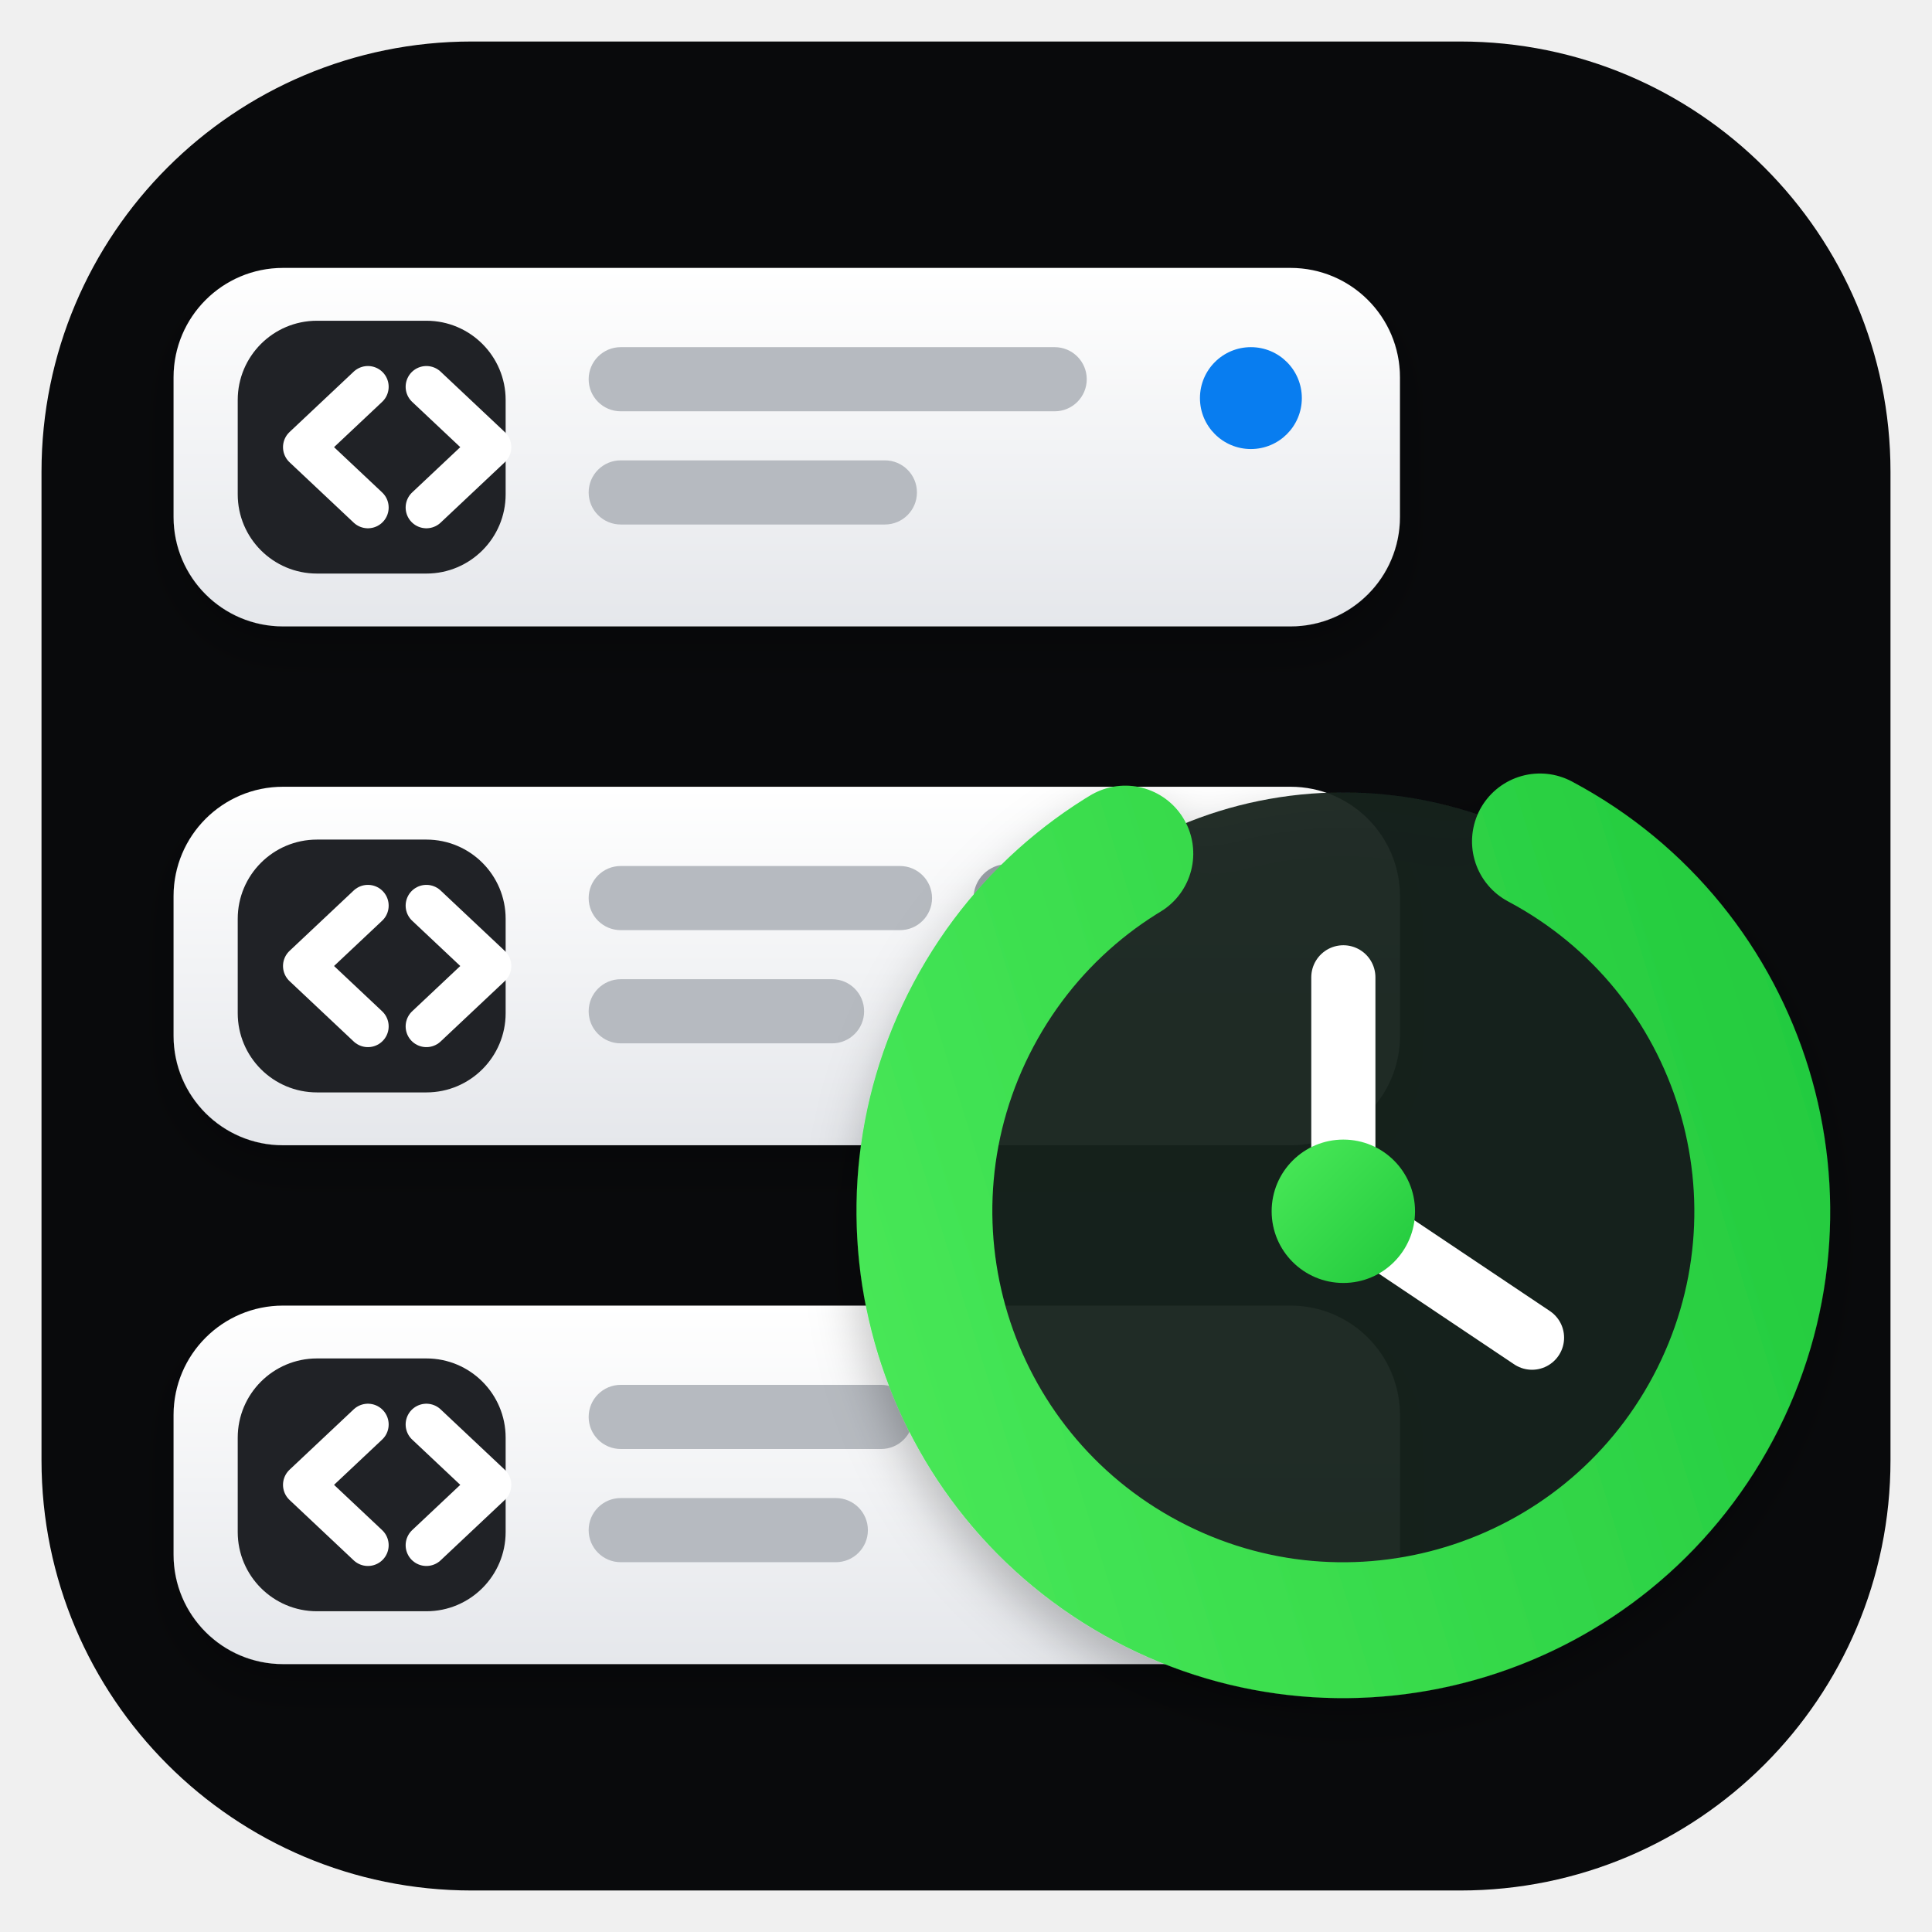
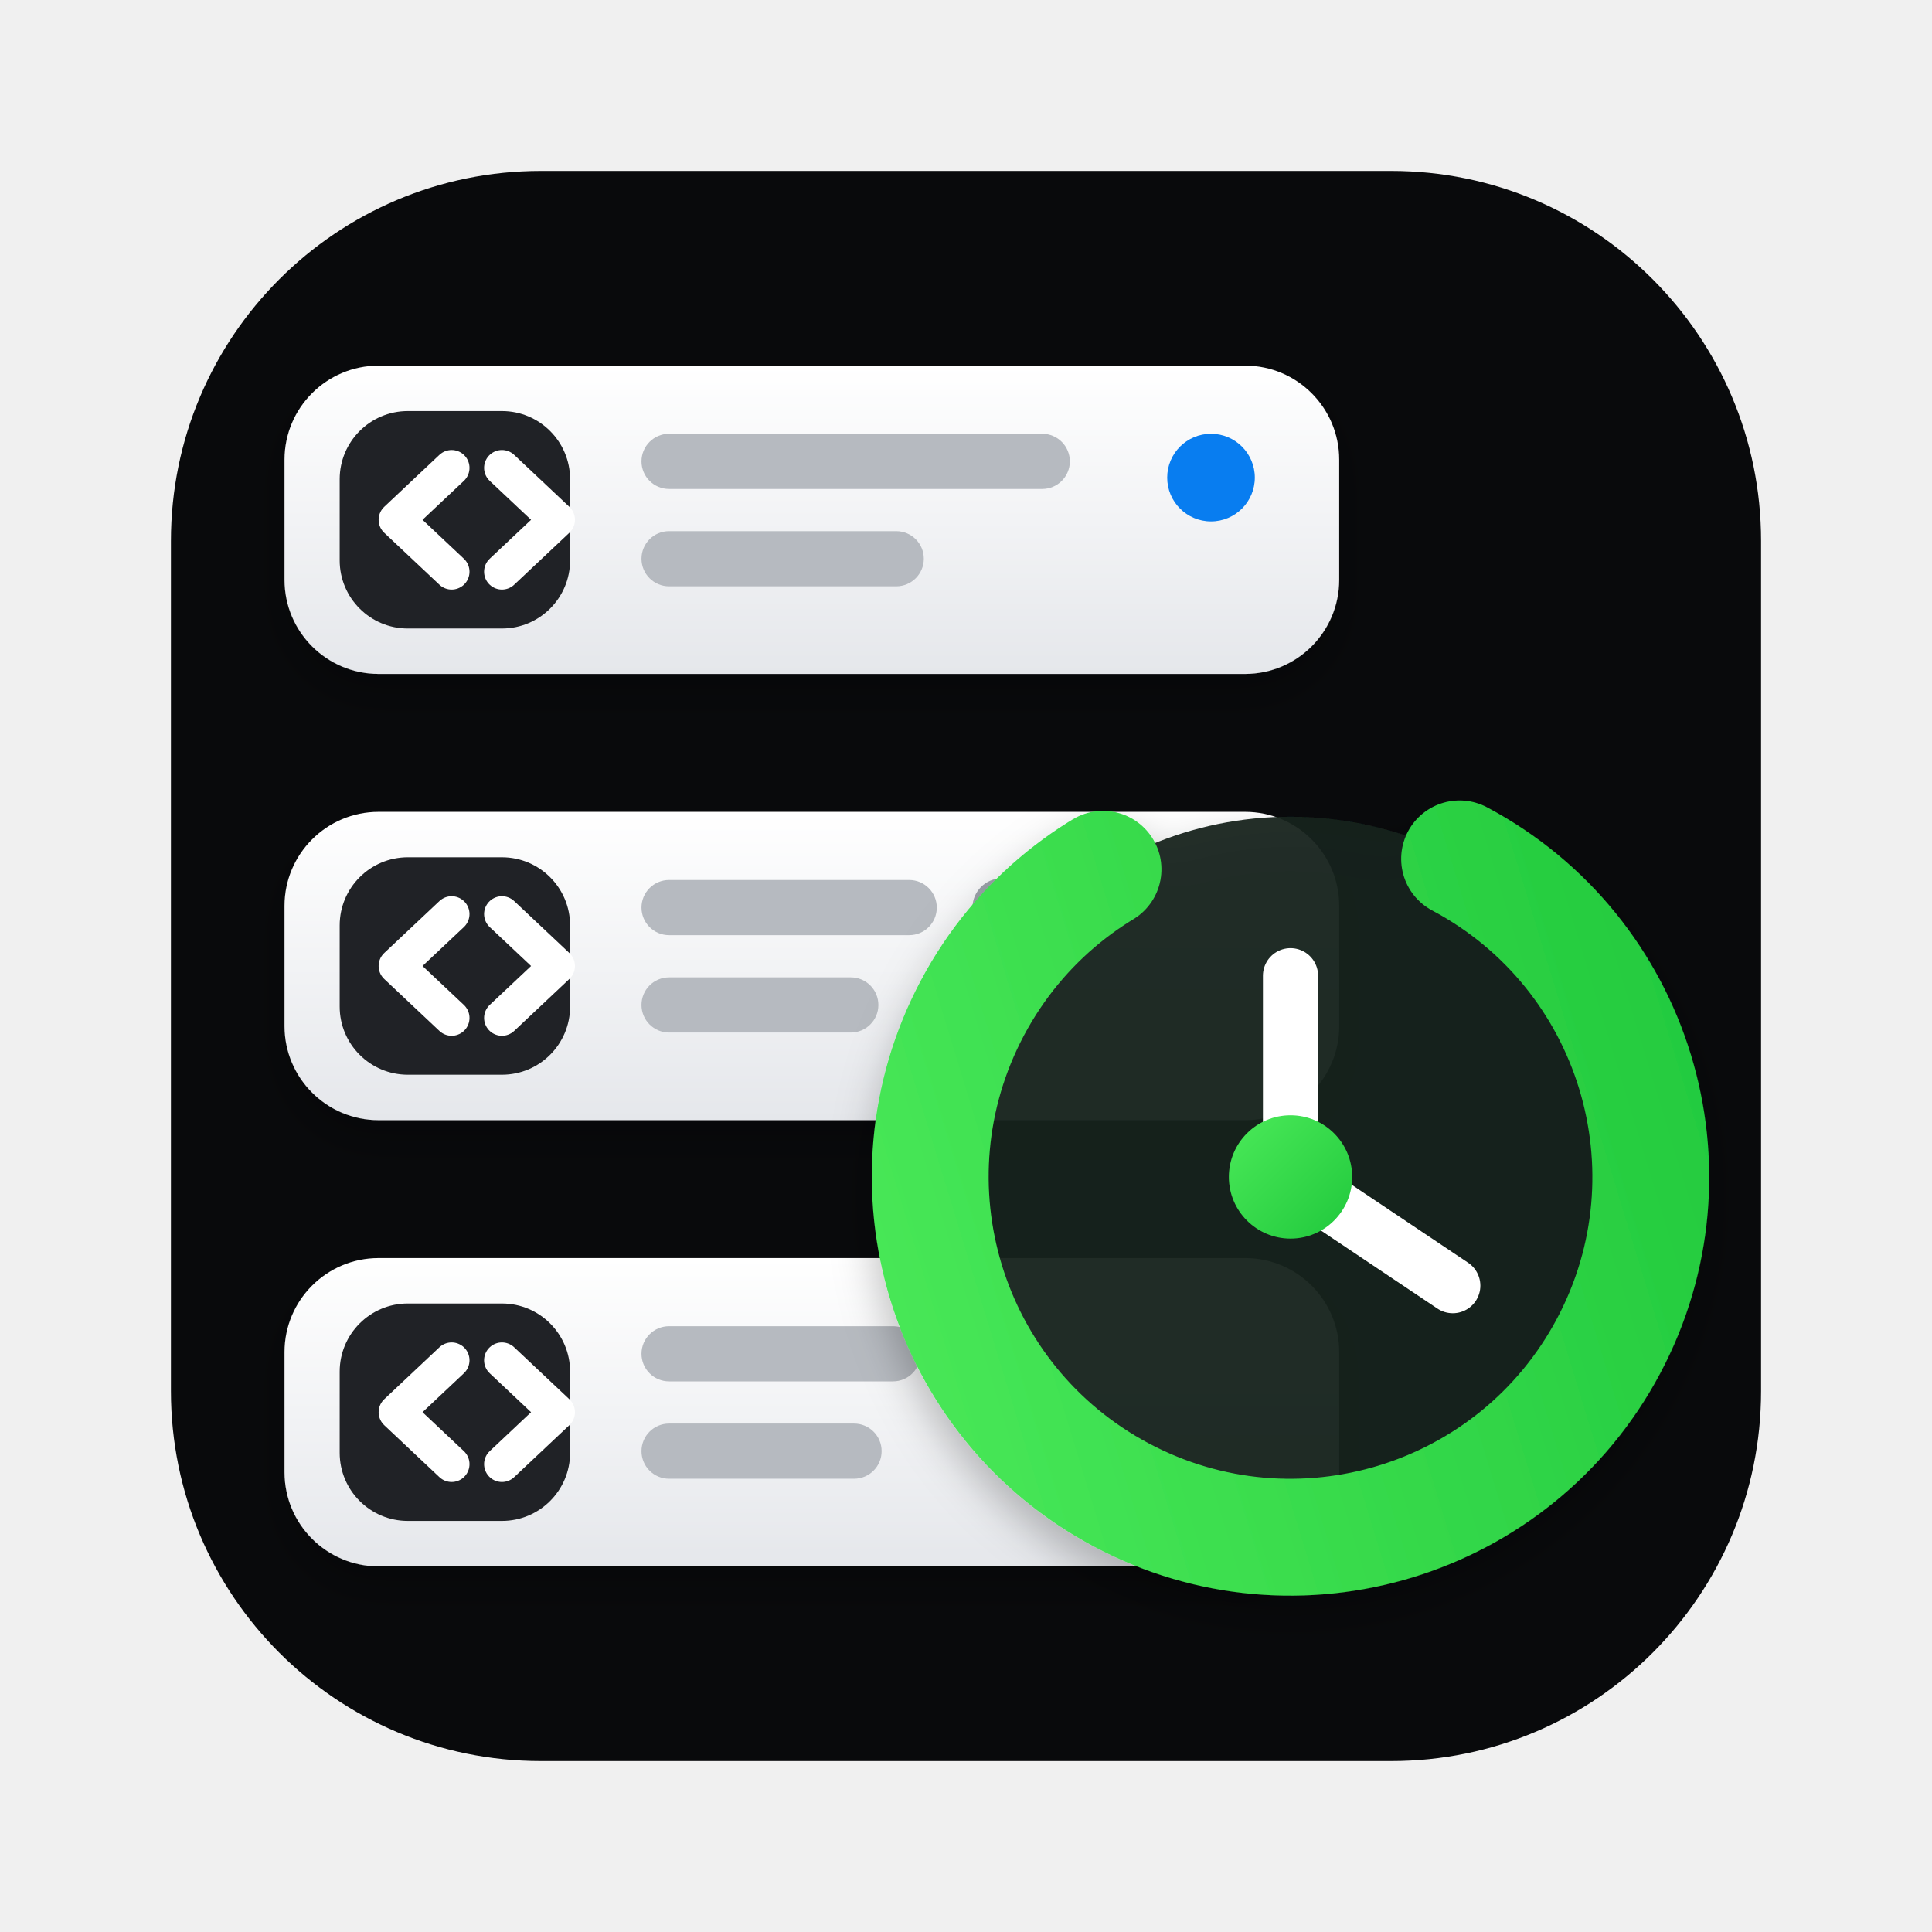
<svg xmlns="http://www.w3.org/2000/svg" viewBox="0 0 1024 1024">
  <defs>
    <linearGradient id="row" x1="0" y1="0" x2="0" y2="1">
      <stop offset="0" stop-color="#ffffff" />
      <stop offset="1" stop-color="#e5e7eb" />
    </linearGradient>
    <linearGradient id="green" x1="0" y1="0" x2="1" y2="1">
      <stop offset="0" stop-color="#4bea59" />
      <stop offset="1" stop-color="#20c83c" />
    </linearGradient>
    <filter id="shadow" x="-20%" y="-20%" width="140%" height="150%">
      <feDropShadow dx="0" dy="12" stdDeviation="13" flood-color="#000000" flood-opacity="0.26" />
    </filter>
  </defs>
-   <rect x="22" y="22" width="980" height="980" rx="228" fill="#090a0c" />
-   <g filter="url(#shadow)">
-     <rect x="92" y="142" width="650" height="190" rx="58" fill="url(#row)" />
-     <rect x="92" y="417" width="650" height="190" rx="58" fill="url(#row)" />
-     <rect x="92" y="692" width="650" height="190" rx="58" fill="url(#row)" />
+   <g transform="translate(71.68 71.68) scale(0.86)">
+     <rect x="22" y="22" width="980" height="980" rx="228" fill="#090a0c" />
+     <g filter="url(#shadow)">
+       <rect x="92" y="142" width="650" height="190" rx="58" fill="url(#row)" />
+       <rect x="92" y="417" width="650" height="190" rx="58" fill="url(#row)" />
+       <rect x="92" y="692" width="650" height="190" rx="58" fill="url(#row)" />
+     </g>
+     <g fill="#202226">
+       <rect x="126" y="170" width="142" height="134" rx="42" />
+       <rect x="126" y="445" width="142" height="134" rx="42" />
+       <rect x="126" y="720" width="142" height="134" rx="42" />
+     </g>
+     <g fill="none" stroke="#ffffff" stroke-width="22" stroke-linecap="round" stroke-linejoin="round">
+       <path d="M195 205l-34 32 34 32M226 205l34 32-34 32" />
+       <path d="M195 480l-34 32 34 32M226 480l34 32-34 32" />
+       <path d="M195 755l-34 32 34 32M226 755l34 32-34 32" />
+     </g>
+     <g fill="#b6bac0">
+       <rect x="312" y="184" width="264" height="34" rx="17" />
+       <rect x="312" y="244" width="174" height="34" rx="17" />
+       <rect x="312" y="459" width="182" height="34" rx="17" />
+       <rect x="312" y="519" width="146" height="34" rx="17" />
+       <rect x="312" y="734" width="172" height="34" rx="17" />
+       <rect x="312" y="794" width="148" height="34" rx="17" />
+     </g>
+     <circle cx="663" cy="211" r="27" fill="#087df0" />
+     <circle cx="534" cy="476" r="18" fill="#9ca3aa" />
+     <circle cx="522" cy="751" r="18" fill="#9ca3aa" />
+     <g filter="url(#shadow)">
+       <circle cx="712" cy="642" r="222" fill="#18251d" fill-opacity="0.94" />
+       <circle cx="712" cy="642" r="222" fill="none" stroke="url(#green)" stroke-width="72" stroke-linecap="round" stroke-dasharray="1165 230" transform="rotate(-62 712 642)" />
+     </g>
+     <g fill="none" stroke="#ffffff" stroke-width="34" stroke-linecap="round">
+       <path d="M712 642V518" />
+       <path d="M712 642l100 67" />
+     </g>
+     <circle cx="712" cy="642" r="38" fill="url(#green)" />
  </g>
-   <g fill="#202226">
-     <rect x="126" y="170" width="142" height="134" rx="42" />
-     <rect x="126" y="445" width="142" height="134" rx="42" />
-     <rect x="126" y="720" width="142" height="134" rx="42" />
-   </g>
-   <g fill="none" stroke="#ffffff" stroke-width="22" stroke-linecap="round" stroke-linejoin="round">
-     <path d="M195 205l-34 32 34 32M226 205l34 32-34 32" />
-     <path d="M195 480l-34 32 34 32M226 480l34 32-34 32" />
-     <path d="M195 755l-34 32 34 32M226 755l34 32-34 32" />
-   </g>
-   <g fill="#b6bac0">
-     <rect x="312" y="184" width="264" height="34" rx="17" />
-     <rect x="312" y="244" width="174" height="34" rx="17" />
-     <rect x="312" y="459" width="182" height="34" rx="17" />
-     <rect x="312" y="519" width="146" height="34" rx="17" />
-     <rect x="312" y="734" width="172" height="34" rx="17" />
-     <rect x="312" y="794" width="148" height="34" rx="17" />
-   </g>
-   <circle cx="663" cy="211" r="27" fill="#087df0" />
-   <circle cx="534" cy="476" r="18" fill="#9ca3aa" />
-   <circle cx="522" cy="751" r="18" fill="#9ca3aa" />
-   <g filter="url(#shadow)">
-     <circle cx="712" cy="642" r="222" fill="#18251d" fill-opacity="0.94" />
-     <circle cx="712" cy="642" r="222" fill="none" stroke="url(#green)" stroke-width="72" stroke-linecap="round" stroke-dasharray="1165 230" transform="rotate(-62 712 642)" />
-   </g>
-   <g fill="none" stroke="#ffffff" stroke-width="34" stroke-linecap="round">
-     <path d="M712 642V518" />
-     <path d="M712 642l100 67" />
-   </g>
-   <circle cx="712" cy="642" r="38" fill="url(#green)" />
</svg>
